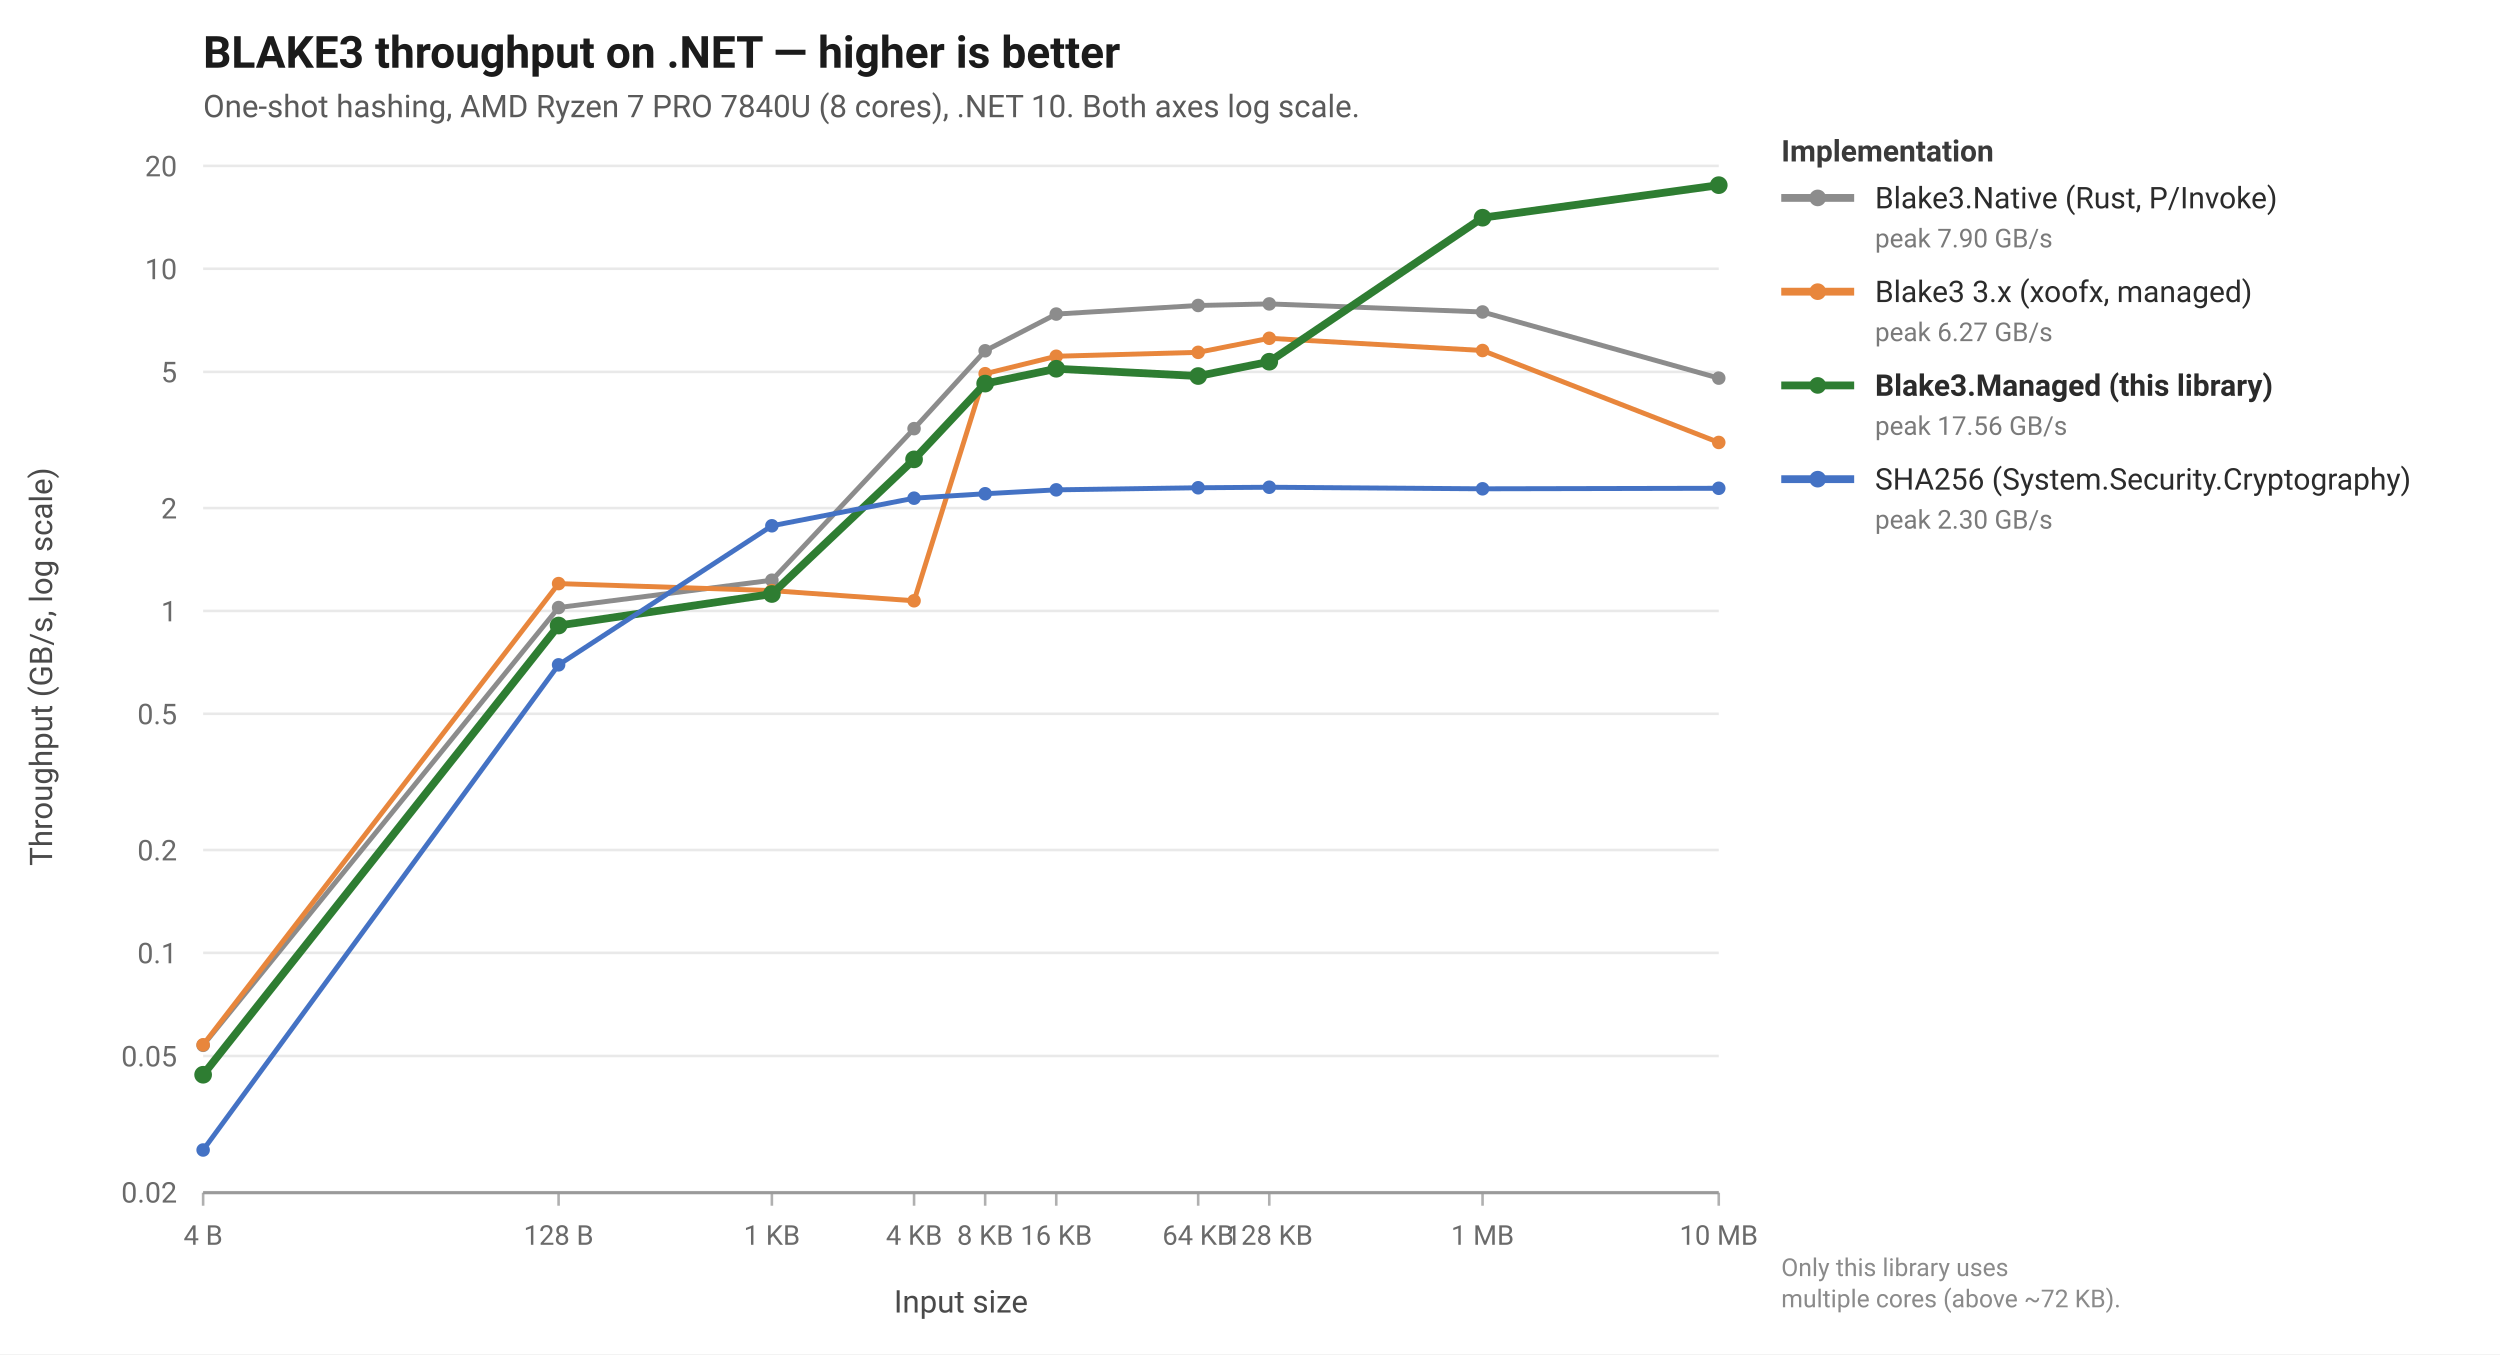
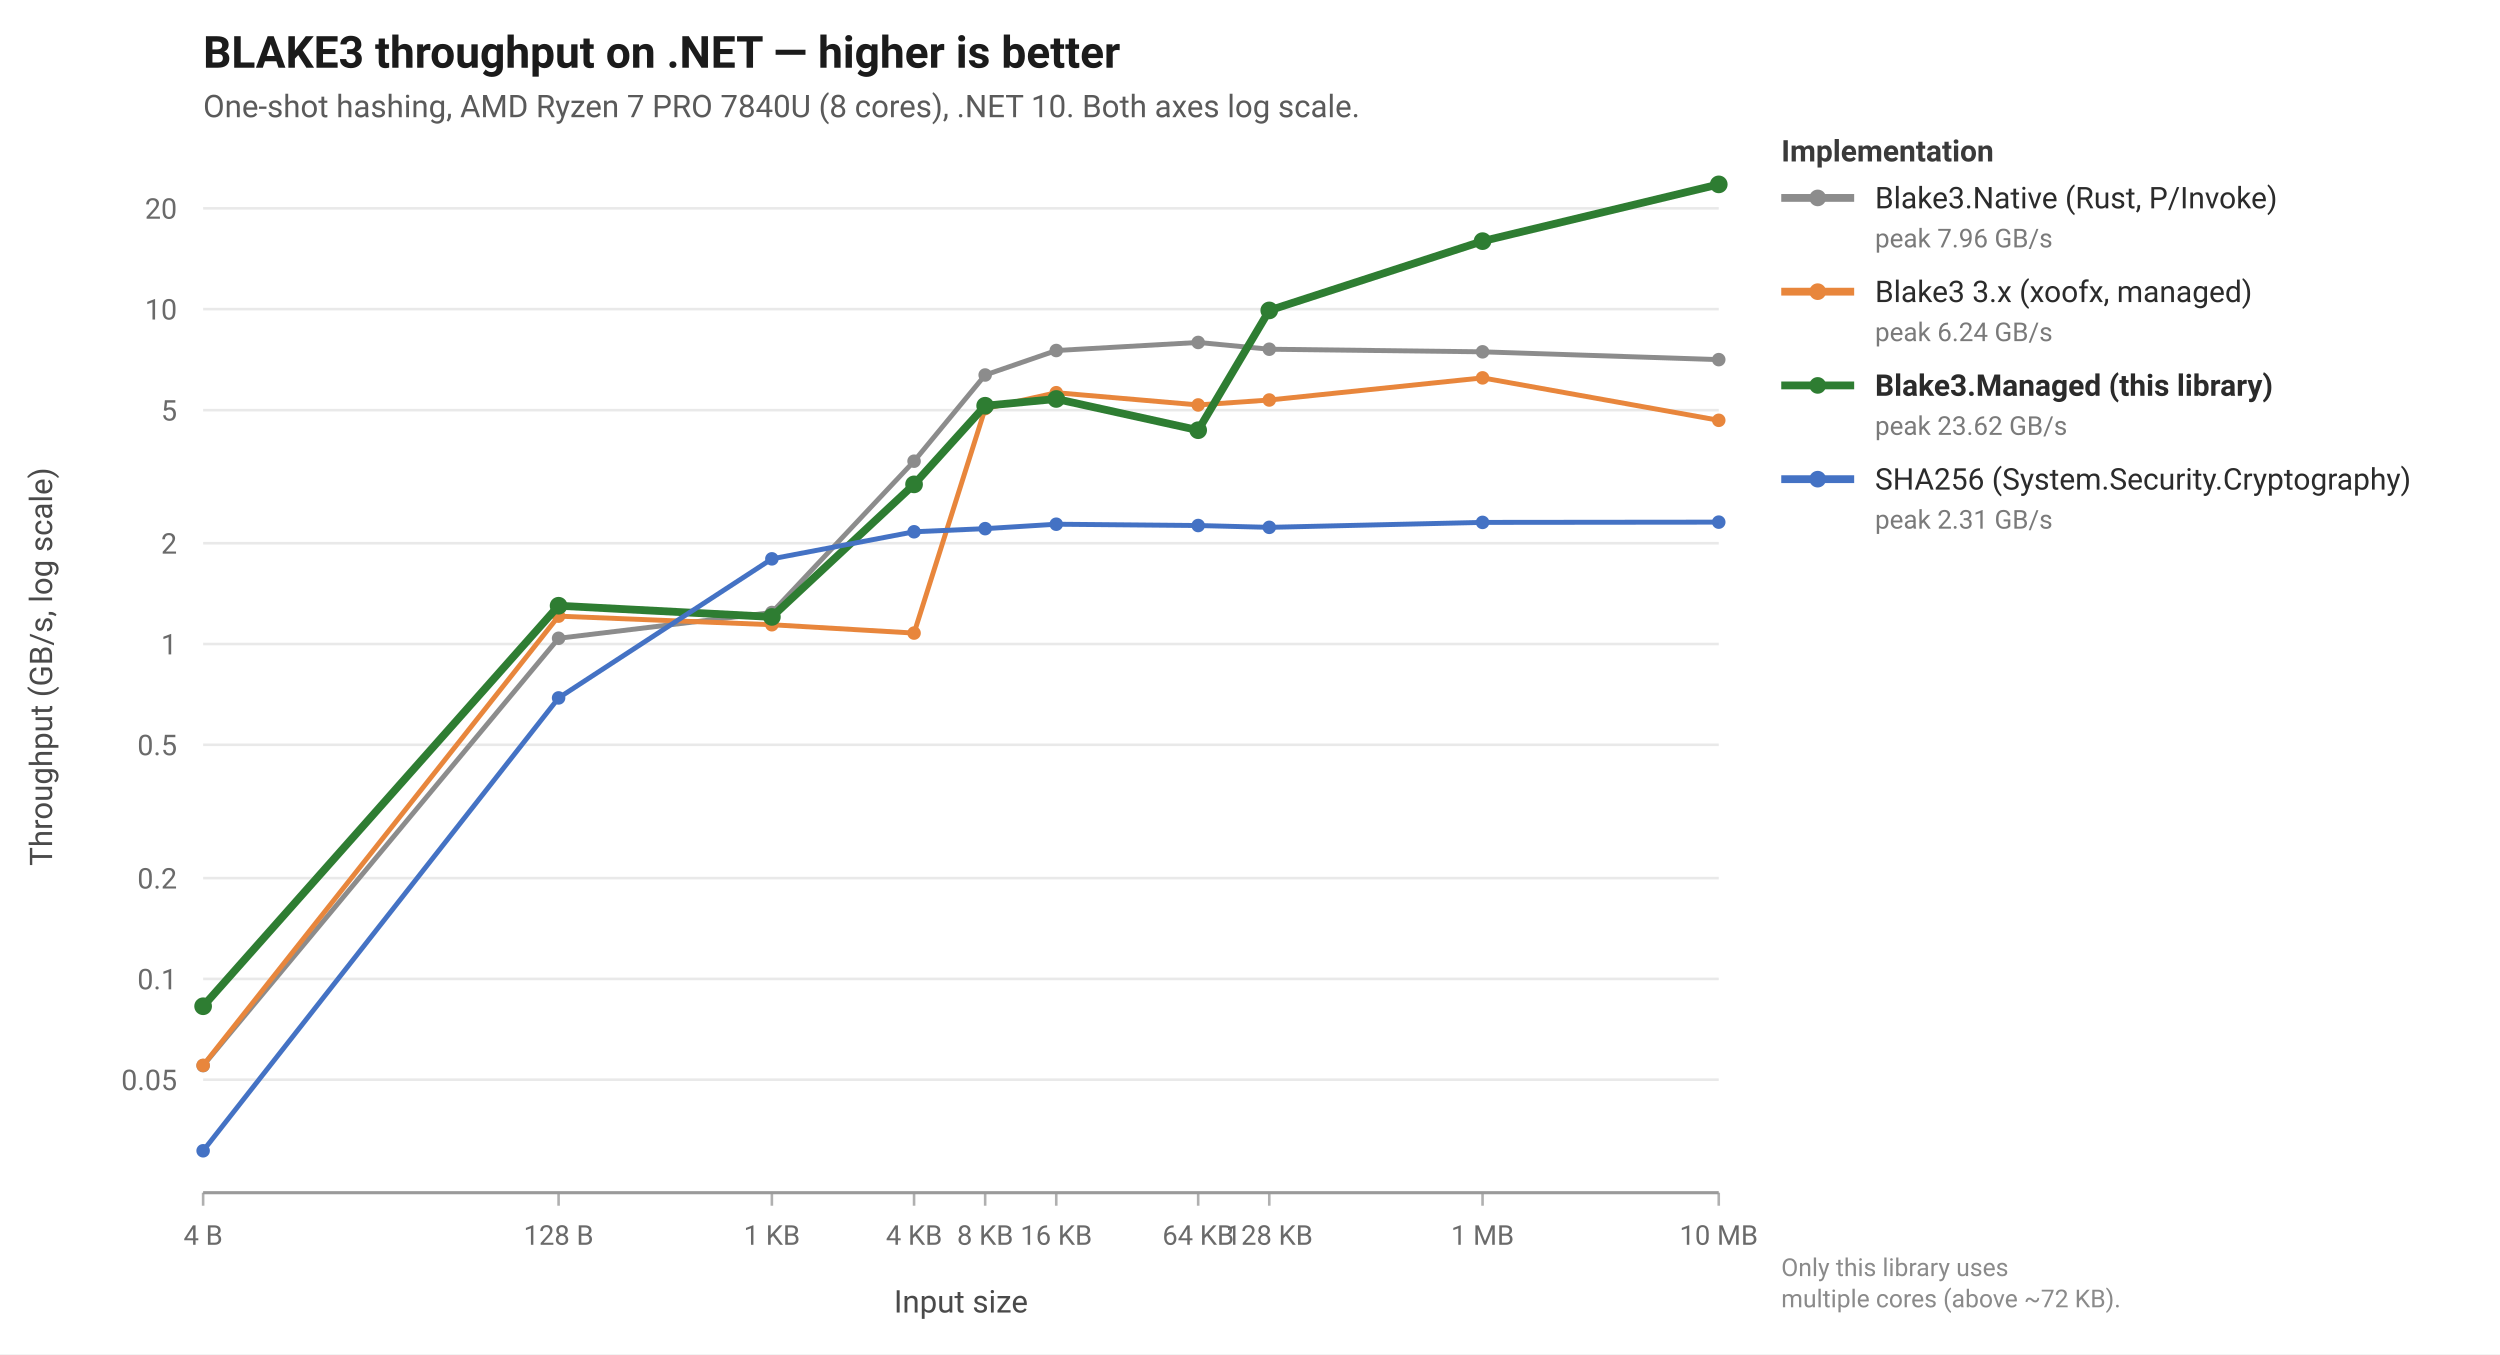
<svg xmlns="http://www.w3.org/2000/svg" width="960" height="520" viewBox="0 0 960 520" font-family="-apple-system,Segoe UI,Roboto,Helvetica,Arial,sans-serif">
  <rect width="960" height="520" fill="#ffffff" />
  <text x="78" y="26" font-size="17" font-weight="600" fill="#1b1b1b">BLAKE3 throughput on .NET — higher is better</text>
  <text x="78" y="45" font-size="12" fill="#5a5a5a">One-shot hashing, AMD Ryzen 7 PRO 7840U (8 cores), .NET 10. Both axes log scale.</text>
-   <line x1="78" y1="457.8" x2="660" y2="457.8" stroke="#e9e9e9" stroke-width="1" />
-   <text x="68" y="461.8" font-size="11" fill="#6a6a6a" text-anchor="end">0.02</text>
-   <line x1="78" y1="405.5" x2="660" y2="405.5" stroke="#e9e9e9" stroke-width="1" />
-   <text x="68" y="409.5" font-size="11" fill="#6a6a6a" text-anchor="end">0.05</text>
-   <line x1="78" y1="365.9" x2="660" y2="365.9" stroke="#e9e9e9" stroke-width="1" />
-   <text x="68" y="369.9" font-size="11" fill="#6a6a6a" text-anchor="end">0.1</text>
-   <line x1="78" y1="326.4" x2="660" y2="326.4" stroke="#e9e9e9" stroke-width="1" />
-   <text x="68" y="330.4" font-size="11" fill="#6a6a6a" text-anchor="end">0.2</text>
-   <line x1="78" y1="274.1" x2="660" y2="274.1" stroke="#e9e9e9" stroke-width="1" />
-   <text x="68" y="278.1" font-size="11" fill="#6a6a6a" text-anchor="end">0.5</text>
-   <line x1="78" y1="234.6" x2="660" y2="234.6" stroke="#e9e9e9" stroke-width="1" />
-   <text x="68" y="238.6" font-size="11" fill="#6a6a6a" text-anchor="end">1</text>
-   <line x1="78" y1="195.1" x2="660" y2="195.1" stroke="#e9e9e9" stroke-width="1" />
-   <text x="68" y="199.1" font-size="11" fill="#6a6a6a" text-anchor="end">2</text>
-   <line x1="78" y1="142.8" x2="660" y2="142.8" stroke="#e9e9e9" stroke-width="1" />
-   <text x="68" y="146.8" font-size="11" fill="#6a6a6a" text-anchor="end">5</text>
-   <line x1="78" y1="103.2" x2="660" y2="103.2" stroke="#e9e9e9" stroke-width="1" />
-   <text x="68" y="107.2" font-size="11" fill="#6a6a6a" text-anchor="end">10</text>
-   <line x1="78" y1="63.7" x2="660" y2="63.7" stroke="#e9e9e9" stroke-width="1" />
-   <text x="68" y="67.7" font-size="11" fill="#6a6a6a" text-anchor="end">20</text>
+   <line x1="78" y1="414.6" x2="660" y2="414.6" stroke="#e9e9e9" stroke-width="1" />
+   <text x="68" y="418.6" font-size="11" fill="#6a6a6a" text-anchor="end">0.05</text>
+   <line x1="78" y1="375.9" x2="660" y2="375.9" stroke="#e9e9e9" stroke-width="1" />
+   <text x="68" y="379.9" font-size="11" fill="#6a6a6a" text-anchor="end">0.1</text>
+   <line x1="78" y1="337.2" x2="660" y2="337.2" stroke="#e9e9e9" stroke-width="1" />
+   <text x="68" y="341.2" font-size="11" fill="#6a6a6a" text-anchor="end">0.2</text>
+   <line x1="78" y1="286.0" x2="660" y2="286.0" stroke="#e9e9e9" stroke-width="1" />
+   <text x="68" y="290.0" font-size="11" fill="#6a6a6a" text-anchor="end">0.5</text>
+   <line x1="78" y1="247.3" x2="660" y2="247.3" stroke="#e9e9e9" stroke-width="1" />
+   <text x="68" y="251.3" font-size="11" fill="#6a6a6a" text-anchor="end">1</text>
+   <line x1="78" y1="208.6" x2="660" y2="208.6" stroke="#e9e9e9" stroke-width="1" />
+   <text x="68" y="212.6" font-size="11" fill="#6a6a6a" text-anchor="end">2</text>
+   <line x1="78" y1="157.5" x2="660" y2="157.5" stroke="#e9e9e9" stroke-width="1" />
+   <text x="68" y="161.5" font-size="11" fill="#6a6a6a" text-anchor="end">5</text>
+   <line x1="78" y1="118.7" x2="660" y2="118.7" stroke="#e9e9e9" stroke-width="1" />
+   <text x="68" y="122.7" font-size="11" fill="#6a6a6a" text-anchor="end">10</text>
+   <line x1="78" y1="80.0" x2="660" y2="80.0" stroke="#e9e9e9" stroke-width="1" />
+   <text x="68" y="84.0" font-size="11" fill="#6a6a6a" text-anchor="end">20</text>
  <text x="20" y="256" font-size="12" fill="#4a4a4a" transform="rotate(-90 20 256)" text-anchor="middle">Throughput (GB/s, log scale)</text>
  <line x1="78.0" y1="458" x2="78.0" y2="463" stroke="#b0b0b0" />
  <text x="78.0" y="478" font-size="10.5" fill="#6a6a6a" text-anchor="middle">4 B</text>
  <line x1="214.5" y1="458" x2="214.5" y2="463" stroke="#b0b0b0" />
  <text x="214.5" y="478" font-size="10.5" fill="#6a6a6a" text-anchor="middle">128 B</text>
  <line x1="296.4" y1="458" x2="296.4" y2="463" stroke="#b0b0b0" />
  <text x="296.4" y="478" font-size="10.5" fill="#6a6a6a" text-anchor="middle">1 KB</text>
  <line x1="351.0" y1="458" x2="351.0" y2="463" stroke="#b0b0b0" />
  <text x="351.0" y="478" font-size="10.5" fill="#6a6a6a" text-anchor="middle">4 KB</text>
  <line x1="378.3" y1="458" x2="378.3" y2="463" stroke="#b0b0b0" />
  <text x="378.3" y="478" font-size="10.5" fill="#6a6a6a" text-anchor="middle">8 KB</text>
  <line x1="405.6" y1="458" x2="405.6" y2="463" stroke="#b0b0b0" />
  <text x="405.6" y="478" font-size="10.5" fill="#6a6a6a" text-anchor="middle">16 KB</text>
  <line x1="460.1" y1="458" x2="460.1" y2="463" stroke="#b0b0b0" />
  <text x="460.1" y="478" font-size="10.5" fill="#6a6a6a" text-anchor="middle">64 KB</text>
  <line x1="487.4" y1="458" x2="487.4" y2="463" stroke="#b0b0b0" />
  <text x="487.4" y="478" font-size="10.5" fill="#6a6a6a" text-anchor="middle">128 KB</text>
  <line x1="569.3" y1="458" x2="569.3" y2="463" stroke="#b0b0b0" />
  <text x="569.3" y="478" font-size="10.5" fill="#6a6a6a" text-anchor="middle">1 MB</text>
  <line x1="660.0" y1="458" x2="660.0" y2="463" stroke="#b0b0b0" />
  <text x="660.0" y="478" font-size="10.5" fill="#6a6a6a" text-anchor="middle">10 MB</text>
  <line x1="78" y1="458" x2="660" y2="458" stroke="#9a9a9a" stroke-width="1.2" />
  <text x="369" y="504" font-size="12" fill="#4a4a4a" text-anchor="middle">Input size</text>
-   <path d="M78.0,401.4 L214.5,233.3 L296.4,222.8 L351.0,164.6 L378.3,134.7 L405.6,120.6 L460.1,117.3 L487.4,116.7 L569.3,119.8 L660.0,145.2" fill="none" stroke="#8c8c8c" stroke-width="1.9" stroke-linejoin="round" stroke-linecap="round" />
-   <circle cx="78.0" cy="401.4" r="2.6" fill="#8c8c8c" />
-   <circle cx="214.5" cy="233.3" r="2.6" fill="#8c8c8c" />
-   <circle cx="296.4" cy="222.8" r="2.6" fill="#8c8c8c" />
-   <circle cx="351.0" cy="164.6" r="2.6" fill="#8c8c8c" />
-   <circle cx="378.3" cy="134.7" r="2.6" fill="#8c8c8c" />
-   <circle cx="405.6" cy="120.6" r="2.6" fill="#8c8c8c" />
-   <circle cx="460.1" cy="117.3" r="2.6" fill="#8c8c8c" />
-   <circle cx="487.4" cy="116.7" r="2.6" fill="#8c8c8c" />
-   <circle cx="569.3" cy="119.8" r="2.6" fill="#8c8c8c" />
-   <circle cx="660.0" cy="145.2" r="2.6" fill="#8c8c8c" />
-   <path d="M78.0,401.2 L214.5,224.1 L296.4,226.8 L351.0,230.7 L378.3,143.5 L405.6,136.8 L460.1,135.3 L487.4,129.9 L569.3,134.6 L660.0,169.9" fill="none" stroke="#e8863c" stroke-width="1.9" stroke-linejoin="round" stroke-linecap="round" />
-   <circle cx="78.0" cy="401.2" r="2.6" fill="#e8863c" />
-   <circle cx="214.5" cy="224.1" r="2.6" fill="#e8863c" />
-   <circle cx="296.4" cy="226.8" r="2.6" fill="#e8863c" />
-   <circle cx="351.0" cy="230.7" r="2.6" fill="#e8863c" />
-   <circle cx="378.3" cy="143.5" r="2.6" fill="#e8863c" />
-   <circle cx="405.6" cy="136.8" r="2.6" fill="#e8863c" />
-   <circle cx="460.1" cy="135.3" r="2.6" fill="#e8863c" />
-   <circle cx="487.4" cy="129.9" r="2.6" fill="#e8863c" />
-   <circle cx="569.3" cy="134.6" r="2.6" fill="#e8863c" />
-   <circle cx="660.0" cy="169.9" r="2.6" fill="#e8863c" />
-   <path d="M78.0,412.7 L214.5,240.2 L296.4,228.1 L351.0,176.4 L378.3,147.3 L405.6,141.6 L460.1,144.4 L487.4,138.9 L569.3,83.6 L660.0,71.1" fill="none" stroke="#2e7d32" stroke-width="3.0" stroke-linejoin="round" stroke-linecap="round" />
-   <circle cx="78.0" cy="412.7" r="3.4" fill="#2e7d32" />
-   <circle cx="214.5" cy="240.2" r="3.4" fill="#2e7d32" />
-   <circle cx="296.4" cy="228.1" r="3.4" fill="#2e7d32" />
-   <circle cx="351.0" cy="176.4" r="3.4" fill="#2e7d32" />
-   <circle cx="378.3" cy="147.3" r="3.4" fill="#2e7d32" />
-   <circle cx="405.6" cy="141.6" r="3.4" fill="#2e7d32" />
-   <circle cx="460.1" cy="144.4" r="3.4" fill="#2e7d32" />
-   <circle cx="487.4" cy="138.9" r="3.4" fill="#2e7d32" />
-   <circle cx="569.3" cy="83.6" r="3.4" fill="#2e7d32" />
-   <circle cx="660.0" cy="71.1" r="3.4" fill="#2e7d32" />
-   <path d="M78.0,441.6 L214.5,255.3 L296.4,201.9 L351.0,191.3 L378.3,189.6 L405.6,188.1 L460.1,187.3 L487.4,187.1 L569.3,187.7 L660.0,187.5" fill="none" stroke="#4472c4" stroke-width="1.9" stroke-linejoin="round" stroke-linecap="round" />
-   <circle cx="78.0" cy="441.6" r="2.6" fill="#4472c4" />
-   <circle cx="214.5" cy="255.3" r="2.6" fill="#4472c4" />
-   <circle cx="296.4" cy="201.9" r="2.6" fill="#4472c4" />
-   <circle cx="351.0" cy="191.3" r="2.6" fill="#4472c4" />
-   <circle cx="378.3" cy="189.6" r="2.6" fill="#4472c4" />
-   <circle cx="405.6" cy="188.1" r="2.6" fill="#4472c4" />
-   <circle cx="460.1" cy="187.3" r="2.6" fill="#4472c4" />
-   <circle cx="487.4" cy="187.1" r="2.6" fill="#4472c4" />
-   <circle cx="569.3" cy="187.7" r="2.6" fill="#4472c4" />
-   <circle cx="660.0" cy="187.5" r="2.6" fill="#4472c4" />
+   <path d="M78.0,409.2 L214.5,245.1 L296.4,235.2 L351.0,177.1 L378.3,144.0 L405.6,134.6 L460.1,131.5 L487.4,134.1 L569.3,135.1 L660.0,138.1" fill="none" stroke="#8c8c8c" stroke-width="1.9" stroke-linejoin="round" stroke-linecap="round" />
+   <circle cx="78.0" cy="409.2" r="2.6" fill="#8c8c8c" />
+   <circle cx="214.5" cy="245.1" r="2.6" fill="#8c8c8c" />
+   <circle cx="296.4" cy="235.2" r="2.6" fill="#8c8c8c" />
+   <circle cx="351.0" cy="177.1" r="2.6" fill="#8c8c8c" />
+   <circle cx="378.3" cy="144.0" r="2.6" fill="#8c8c8c" />
+   <circle cx="405.6" cy="134.6" r="2.6" fill="#8c8c8c" />
+   <circle cx="460.1" cy="131.5" r="2.6" fill="#8c8c8c" />
+   <circle cx="487.4" cy="134.1" r="2.6" fill="#8c8c8c" />
+   <circle cx="569.3" cy="135.1" r="2.6" fill="#8c8c8c" />
+   <circle cx="660.0" cy="138.1" r="2.6" fill="#8c8c8c" />
+   <path d="M78.0,409.1 L214.5,236.6 L296.4,239.9 L351.0,243.1 L378.3,156.9 L405.6,150.8 L460.1,155.5 L487.4,153.6 L569.3,145.1 L660.0,161.4" fill="none" stroke="#e8863c" stroke-width="1.9" stroke-linejoin="round" stroke-linecap="round" />
+   <circle cx="78.0" cy="409.1" r="2.6" fill="#e8863c" />
+   <circle cx="214.5" cy="236.6" r="2.6" fill="#e8863c" />
+   <circle cx="296.4" cy="239.9" r="2.6" fill="#e8863c" />
+   <circle cx="351.0" cy="243.1" r="2.6" fill="#e8863c" />
+   <circle cx="378.3" cy="156.9" r="2.6" fill="#e8863c" />
+   <circle cx="405.6" cy="150.8" r="2.6" fill="#e8863c" />
+   <circle cx="460.1" cy="155.5" r="2.6" fill="#e8863c" />
+   <circle cx="487.4" cy="153.6" r="2.6" fill="#e8863c" />
+   <circle cx="569.3" cy="145.1" r="2.6" fill="#e8863c" />
+   <circle cx="660.0" cy="161.4" r="2.6" fill="#e8863c" />
+   <path d="M78.0,386.4 L214.5,232.6 L296.4,236.9 L351.0,186.0 L378.3,155.8 L405.6,153.2 L460.1,165.2 L487.4,119.2 L569.3,92.6 L660.0,70.8" fill="none" stroke="#2e7d32" stroke-width="3.0" stroke-linejoin="round" stroke-linecap="round" />
+   <circle cx="78.0" cy="386.4" r="3.4" fill="#2e7d32" />
+   <circle cx="214.5" cy="232.6" r="3.4" fill="#2e7d32" />
+   <circle cx="296.4" cy="236.9" r="3.4" fill="#2e7d32" />
+   <circle cx="351.0" cy="186.0" r="3.4" fill="#2e7d32" />
+   <circle cx="378.3" cy="155.8" r="3.4" fill="#2e7d32" />
+   <circle cx="405.6" cy="153.2" r="3.4" fill="#2e7d32" />
+   <circle cx="460.1" cy="165.2" r="3.4" fill="#2e7d32" />
+   <circle cx="487.4" cy="119.2" r="3.4" fill="#2e7d32" />
+   <circle cx="569.3" cy="92.6" r="3.4" fill="#2e7d32" />
+   <circle cx="660.0" cy="70.8" r="3.4" fill="#2e7d32" />
+   <path d="M78.0,441.9 L214.5,268.0 L296.4,214.6 L351.0,204.2 L378.3,203.0 L405.6,201.3 L460.1,201.8 L487.4,202.5 L569.3,200.6 L660.0,200.5" fill="none" stroke="#4472c4" stroke-width="1.9" stroke-linejoin="round" stroke-linecap="round" />
+   <circle cx="78.0" cy="441.9" r="2.6" fill="#4472c4" />
+   <circle cx="214.5" cy="268.0" r="2.6" fill="#4472c4" />
+   <circle cx="296.4" cy="214.6" r="2.6" fill="#4472c4" />
+   <circle cx="351.0" cy="204.2" r="2.6" fill="#4472c4" />
+   <circle cx="378.3" cy="203.0" r="2.6" fill="#4472c4" />
+   <circle cx="405.6" cy="201.3" r="2.6" fill="#4472c4" />
+   <circle cx="460.1" cy="201.8" r="2.6" fill="#4472c4" />
+   <circle cx="487.4" cy="202.5" r="2.6" fill="#4472c4" />
+   <circle cx="569.3" cy="200.6" r="2.6" fill="#4472c4" />
+   <circle cx="660.0" cy="200.5" r="2.6" fill="#4472c4" />
  <text x="684" y="62" font-size="11.5" font-weight="600" fill="#3a3a3a">Implementation</text>
  <line x1="684" y1="76" x2="712" y2="76" stroke="#8c8c8c" stroke-width="3" />
  <circle cx="698" cy="76" r="3.2" fill="#8c8c8c" />
  <text x="720" y="80" font-size="11.5" font-weight="400" fill="#2b2b2b">Blake3.Native (Rust, P/Invoke)</text>
-   <text x="720" y="95" font-size="10" fill="#7a7a7a">peak 7.90 GB/s</text>
+   <text x="720" y="95" font-size="10" fill="#7a7a7a">peak 7.96 GB/s</text>
  <line x1="684" y1="112" x2="712" y2="112" stroke="#e8863c" stroke-width="3" />
  <circle cx="698" cy="112" r="3.2" fill="#e8863c" />
  <text x="720" y="116" font-size="11.5" font-weight="400" fill="#2b2b2b">Blake3 3.x (xoofx, managed)</text>
-   <text x="720" y="131" font-size="10" fill="#7a7a7a">peak 6.27 GB/s</text>
+   <text x="720" y="131" font-size="10" fill="#7a7a7a">peak 6.24 GB/s</text>
  <line x1="684" y1="148" x2="712" y2="148" stroke="#2e7d32" stroke-width="3" />
  <circle cx="698" cy="148" r="3.2" fill="#2e7d32" />
  <text x="720" y="152" font-size="11.5" font-weight="600" fill="#2b2b2b">Blake3.Managed (this library)</text>
-   <text x="720" y="167" font-size="10" fill="#7a7a7a">peak 17.56 GB/s</text>
+   <text x="720" y="167" font-size="10" fill="#7a7a7a">peak 23.62 GB/s</text>
  <line x1="684" y1="184" x2="712" y2="184" stroke="#4472c4" stroke-width="3" />
  <circle cx="698" cy="184" r="3.2" fill="#4472c4" />
  <text x="720" y="188" font-size="11.5" font-weight="400" fill="#2b2b2b">SHA256 (System.Security.Cryptography)</text>
-   <text x="720" y="203" font-size="10" fill="#7a7a7a">peak 2.30 GB/s</text>
+   <text x="720" y="203" font-size="10" fill="#7a7a7a">peak 2.31 GB/s</text>
  <text x="684" y="490" font-size="9.5" fill="#8a8a8a">Only this library uses</text>
  <text x="684" y="502" font-size="9.5" fill="#8a8a8a">multiple cores (above ~72 KB).</text>
</svg>
